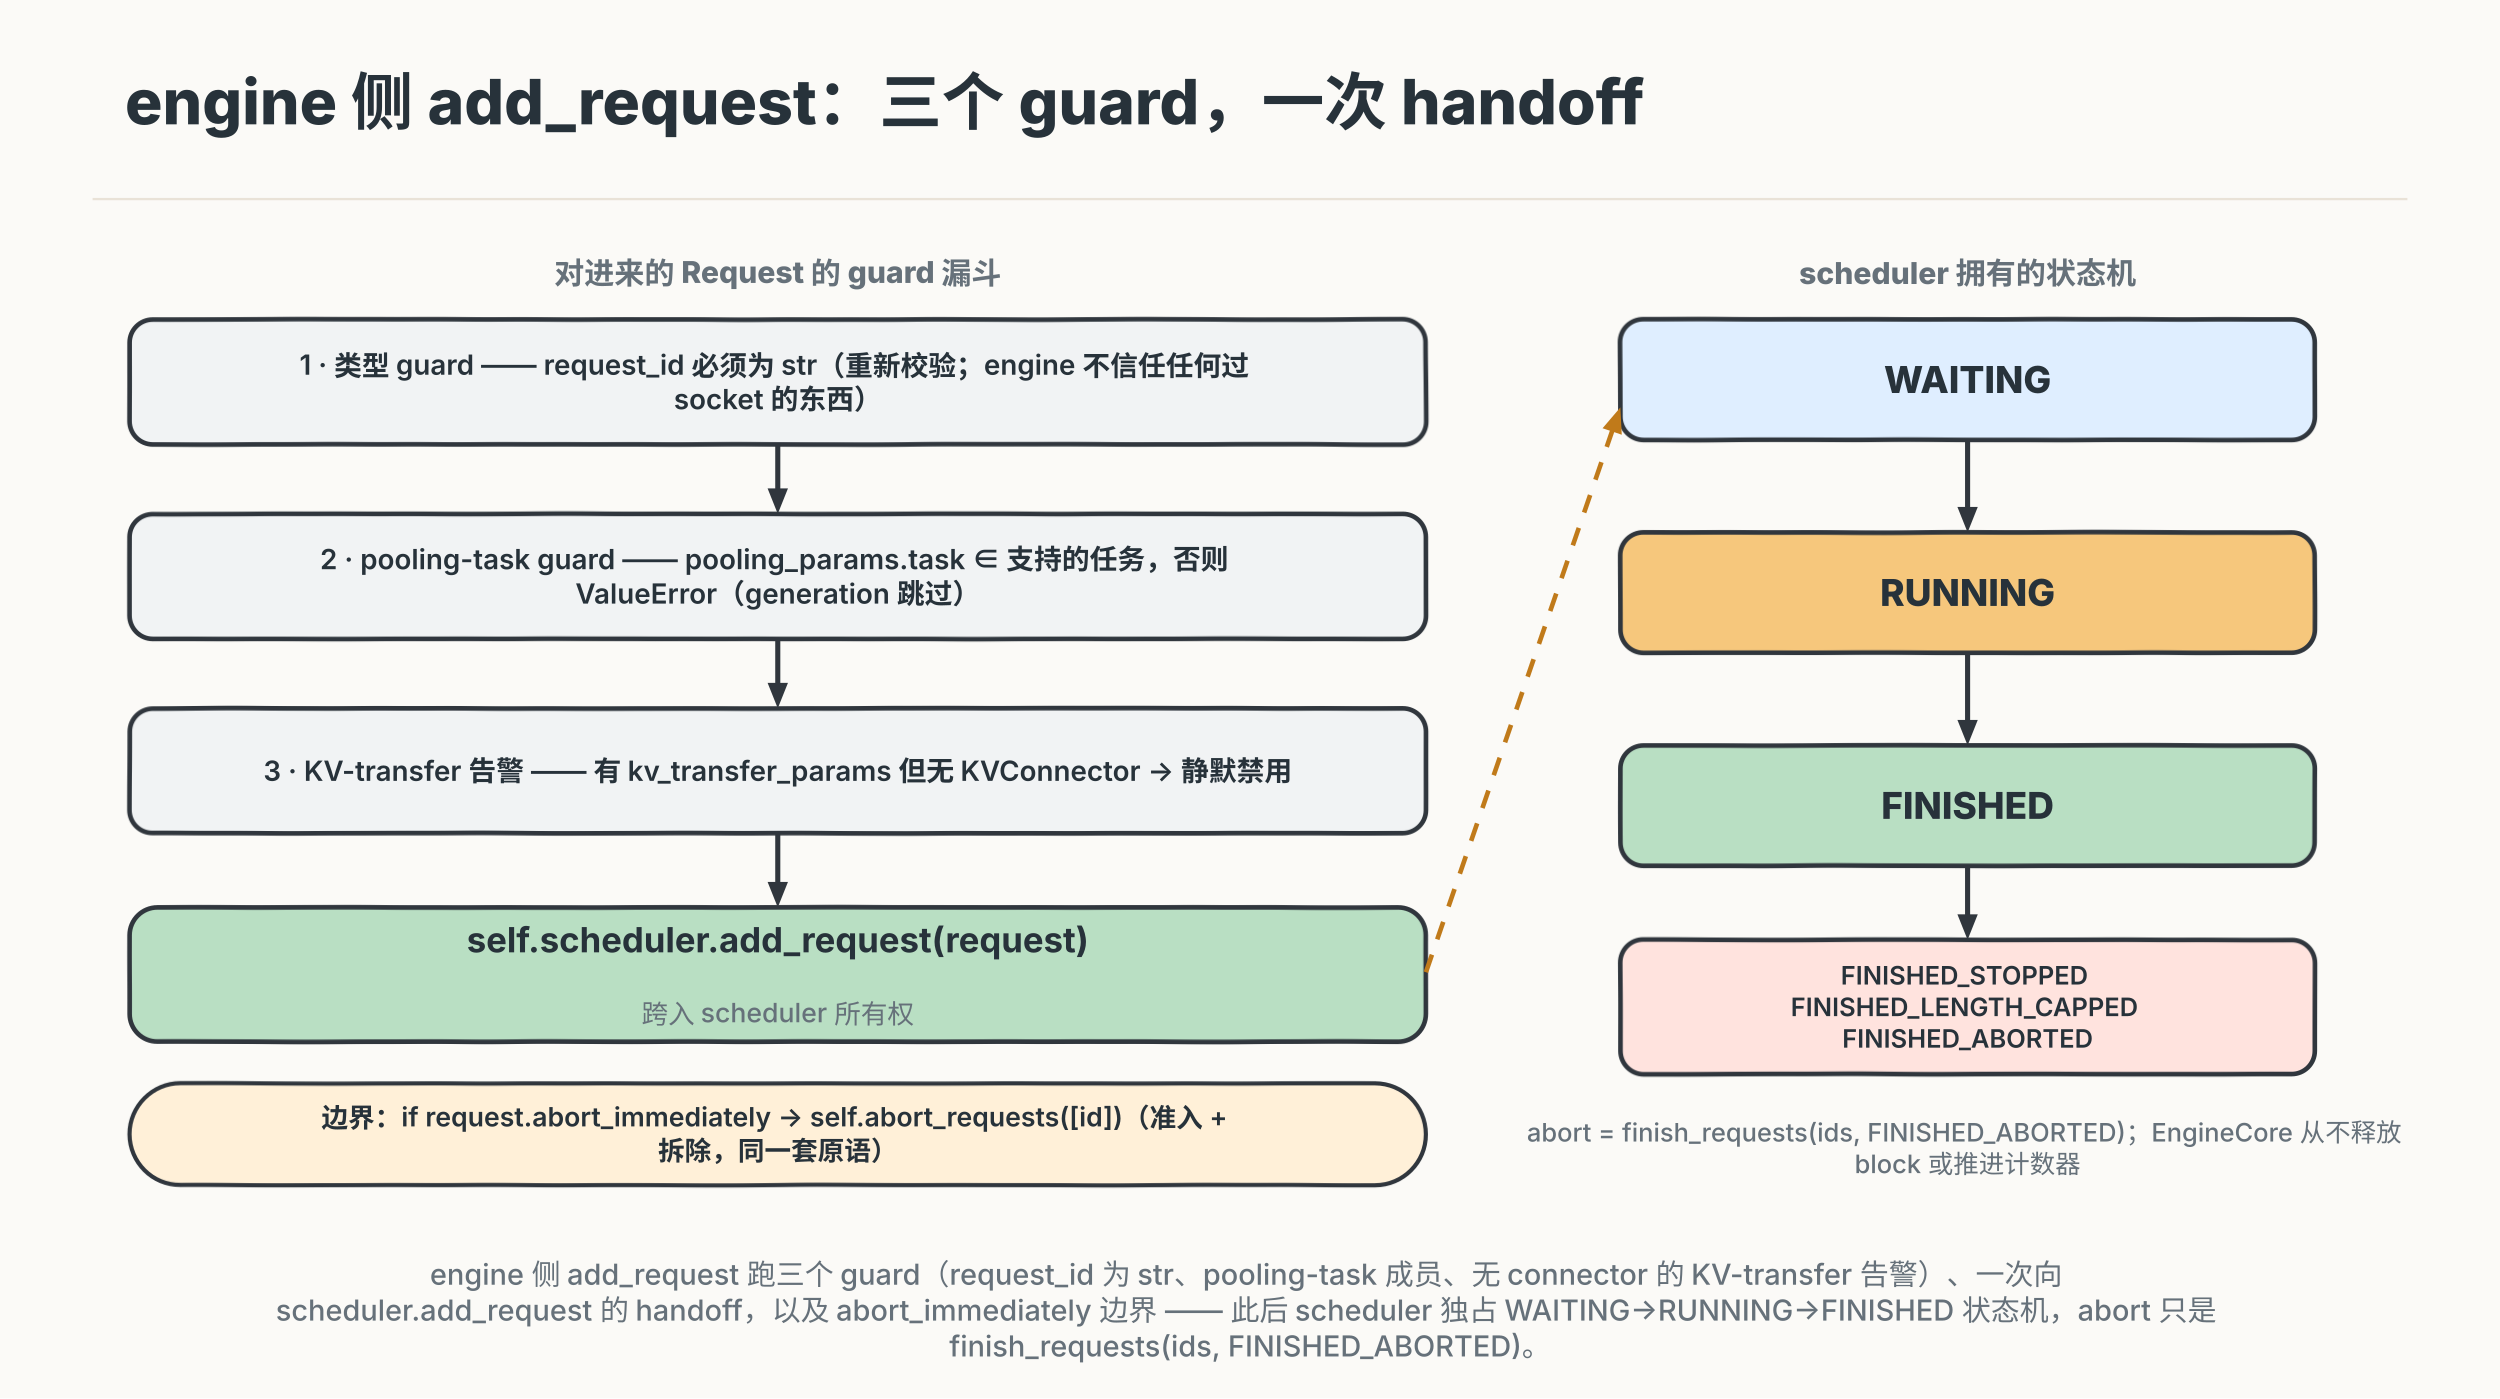
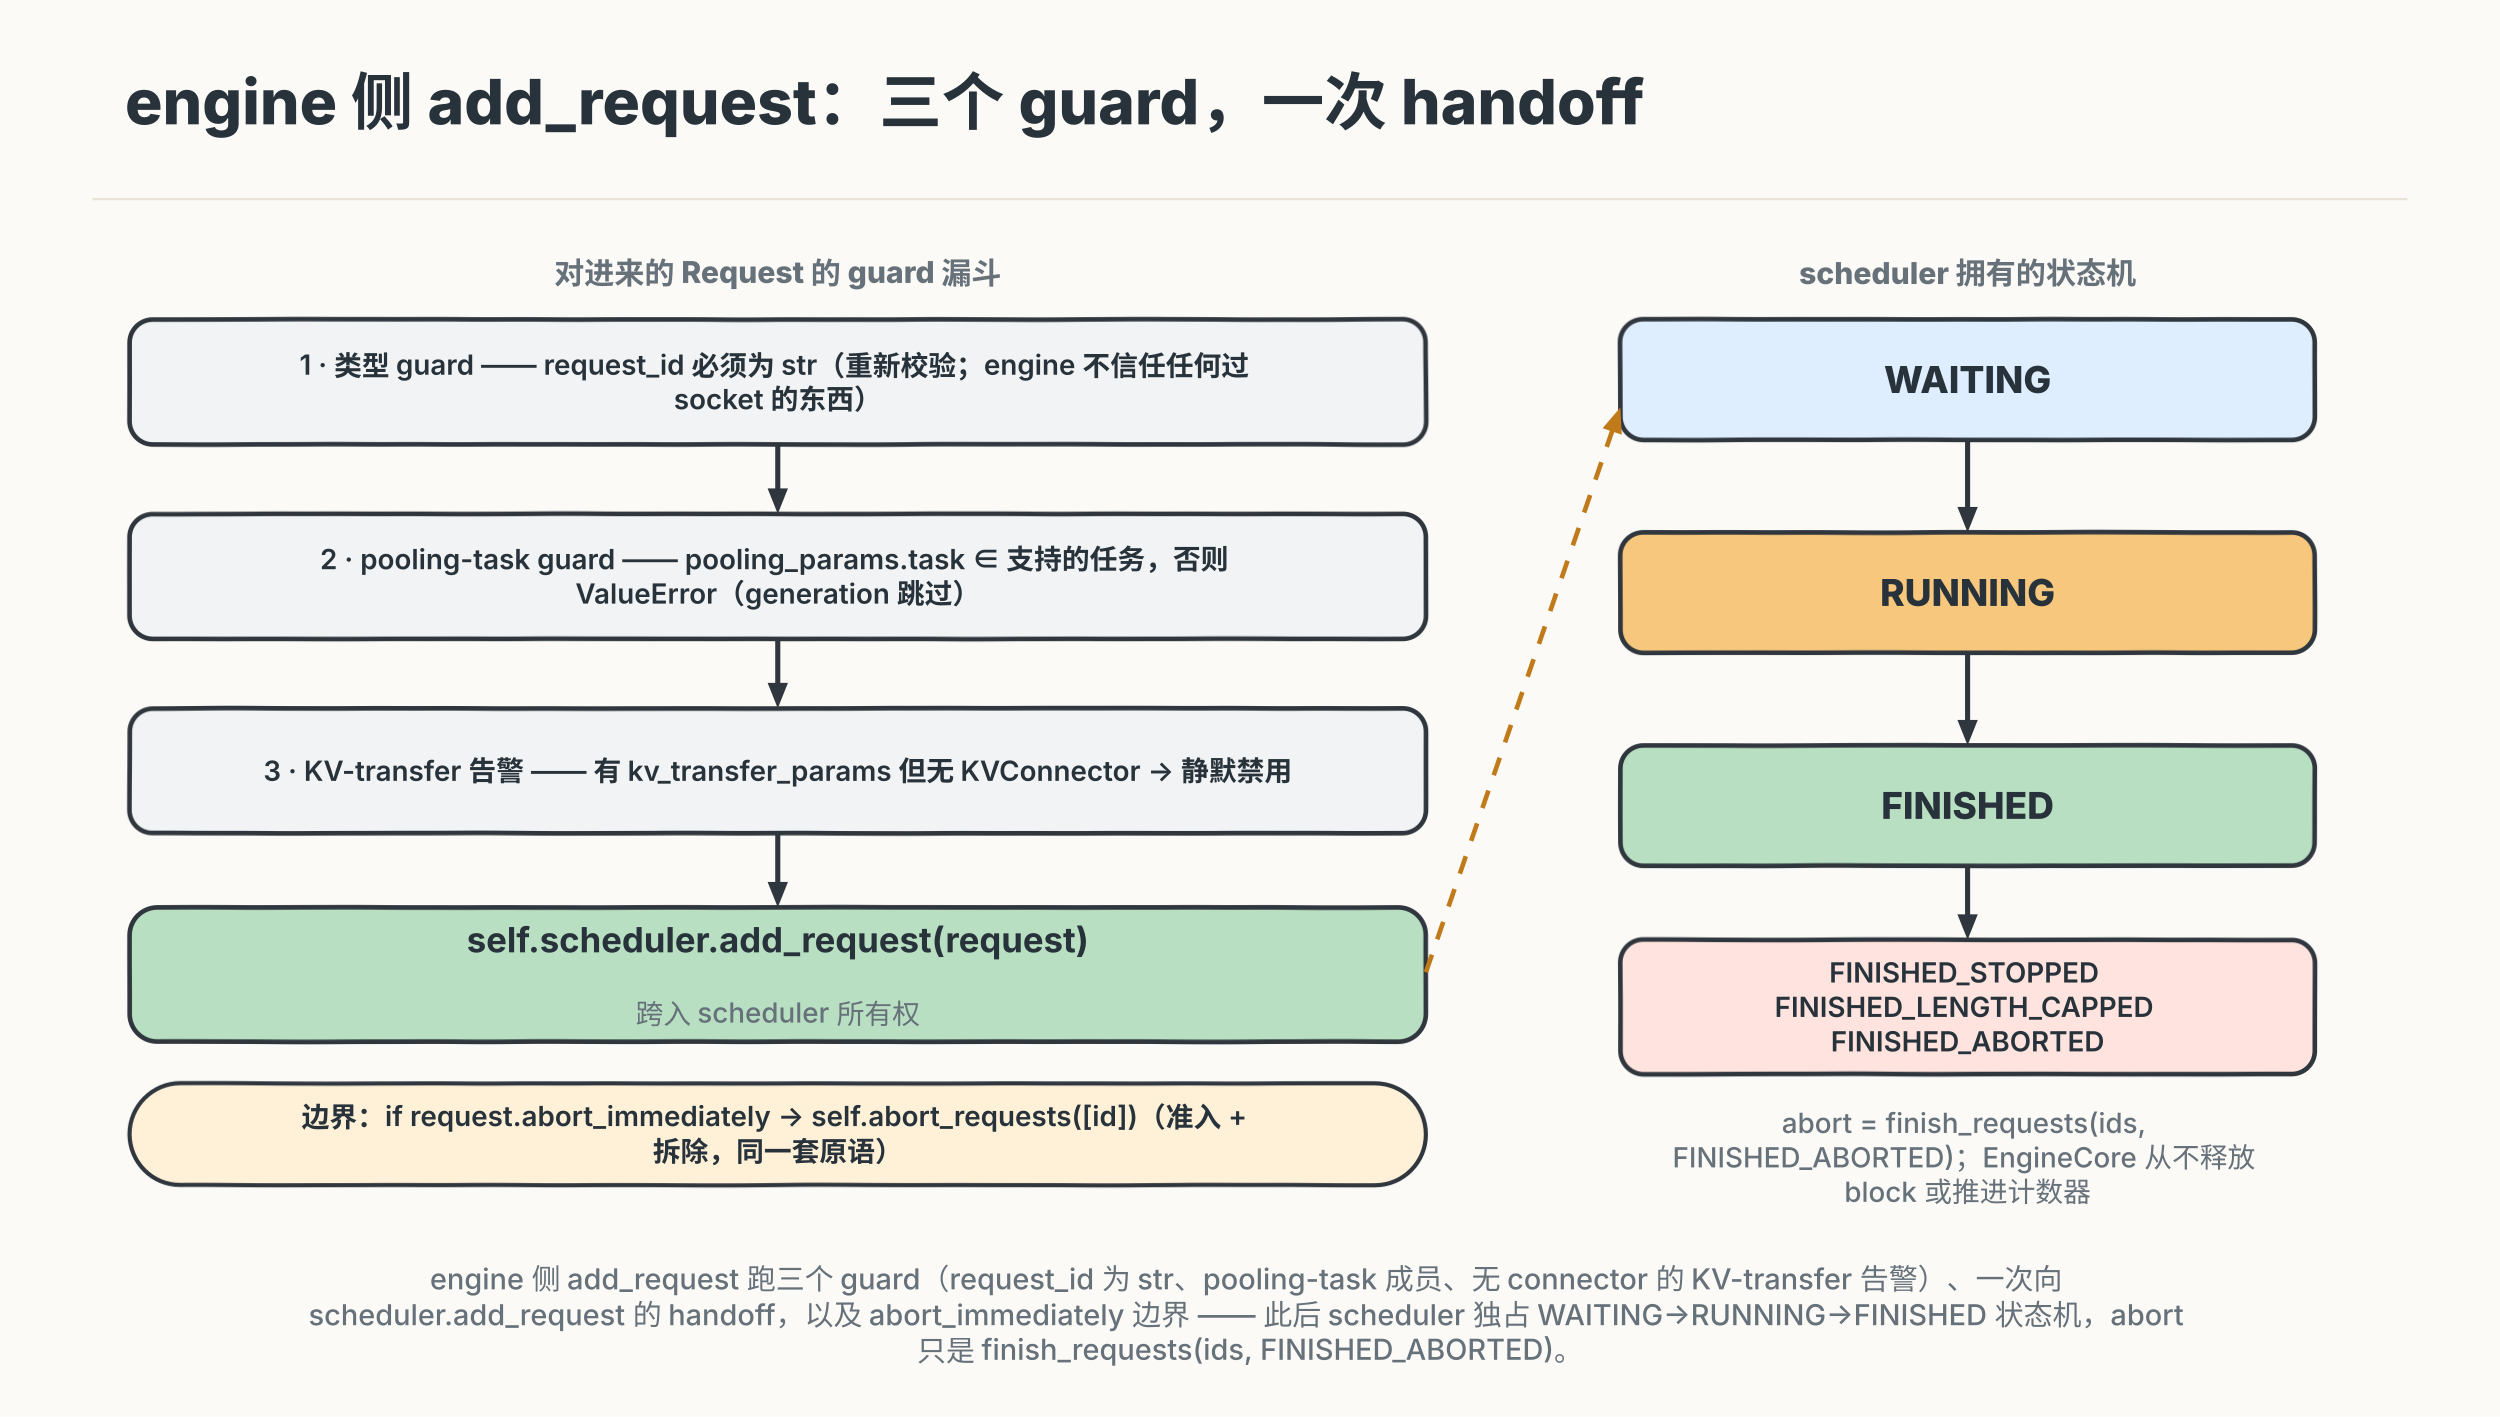
- <svg xmlns="http://www.w3.org/2000/svg" width="1080" height="604" viewBox="0 0 1080 604" role="img" aria-label="engine 侧 add_request：三个 guard，一次 handoff">
+ <svg xmlns="http://www.w3.org/2000/svg" width="1080" height="612" viewBox="0 0 1080 612" role="img" aria-label="engine 侧 add_request：三个 guard，一次 handoff">
  <defs>
    <filter id="roughen">
      <feTurbulence type="fractalNoise" baseFrequency="0.018" numOctaves="2" seed="7" result="noise" />
      <feDisplacementMap in="SourceGraphic" in2="noise" scale="0.55" />
    </filter>
    <marker id="arrow" viewBox="0 0 12 12" refX="9.2" refY="6" markerUnits="userSpaceOnUse" markerWidth="12" markerHeight="12" orient="auto-start-reverse">
      <path d="M 1.5 2 L 11 6 L 1.5 10 z" fill="#30363d" />
    </marker>
    <style>
    text { font-family: Inter, -apple-system, BlinkMacSystemFont, "Segoe UI", "PingFang SC", "Noto Sans CJK SC", Arial, sans-serif; }
    .rough { filter: url(#roughen); }
  </style>
  </defs>
-   <rect width="1080" height="604" fill="#fbfaf7" />
+   <rect width="1080" height="612" fill="#fbfaf7" />
  <path d="M 40 86 H 1040" stroke="#e9e2d7" stroke-width="1" />
  <text x="54" y="53.72" text-anchor="start" font-size="27" font-weight="800" fill="#27323a">
    <tspan x="54" dy="0">engine 侧 add_request：三个 guard，一次 handoff</tspan>
  </text>
  <text x="336" y="122.68" text-anchor="middle" font-size="13" font-weight="800" fill="#66717a">
    <tspan x="336" dy="0">对进来的 Request 的 guard 漏斗</tspan>
  </text>
  <rect class="rough" x="56" y="138" width="560" height="54" rx="10" fill="#f1f3f4" stroke="#30363d" stroke-width="2" />
  <text x="336" y="161.88" text-anchor="middle" font-size="12" font-weight="600" fill="#27323a">
    <tspan x="336" dy="0">1 · 类型 guard —— request_id 必须为 str（重新校验；engine 不信任任何过</tspan>
    <tspan x="336" dy="14.88">socket 的东西）</tspan>
  </text>
  <path d="M 336 192 L 336.0 215.0" fill="none" stroke="#30363d" stroke-width="2.2" />
  <path d="M 336 222 L 331.6 211.0 L 340.4 211.0 z" fill="#30363d" />
  <rect class="rough" x="56" y="222" width="560" height="54" rx="10" fill="#f1f3f4" stroke="#30363d" stroke-width="2" />
  <text x="336" y="245.88" text-anchor="middle" font-size="12" font-weight="600" fill="#27323a">
    <tspan x="336" dy="0">2 · pooling-task guard —— pooling_params.task ∈ 支持的任务，否则</tspan>
    <tspan x="336" dy="14.88">ValueError（generation 跳过）</tspan>
  </text>
  <path d="M 336 276 L 336.0 299.0" fill="none" stroke="#30363d" stroke-width="2.2" />
  <path d="M 336 306 L 331.6 295.0 L 340.4 295.0 z" fill="#30363d" />
  <rect class="rough" x="56" y="306" width="560" height="54" rx="10" fill="#f1f3f4" stroke="#30363d" stroke-width="2" />
  <text x="336" y="337.32" text-anchor="middle" font-size="12" font-weight="600" fill="#27323a">
    <tspan x="336" dy="0">3 · KV-transfer 告警 —— 有 kv_transfer_params 但无 KVConnector → 静默禁用</tspan>
  </text>
  <path d="M 336 360 L 336.0 385.0" fill="none" stroke="#30363d" stroke-width="2.2" />
  <path d="M 336 392 L 331.6 381.0 L 340.4 381.0 z" fill="#30363d" />
  <rect class="rough" x="56" y="392" width="560" height="58" rx="12" fill="#b9dfc3" stroke="#30363d" stroke-width="2" />
  <text x="336" y="411.4" text-anchor="middle" font-size="15" font-weight="700" fill="#27323a">
    <tspan x="336" dy="0">self.scheduler.add_request(request)</tspan>
  </text>
-   <text x="336" y="442.14" text-anchor="middle" font-size="11.5" font-weight="500" fill="#66717a">
+   <text x="336" y="442.32" text-anchor="middle" font-size="12" font-weight="500" fill="#66717a">
    <tspan x="336" dy="0">跨入 scheduler 所有权</tspan>
  </text>
  <rect class="rough" x="56" y="468" width="560" height="44" rx="22" fill="#fff0d8" stroke="#30363d" stroke-width="1.8" />
-   <text x="336" y="487.01" text-anchor="middle" font-size="11.5" font-weight="600" fill="#27323a">
+   <text x="336" y="486.88" text-anchor="middle" font-size="12" font-weight="600" fill="#27323a">
    <tspan x="336" dy="0">边界：if request.abort_immediately → self.abort_requests([id])（准入 +</tspan>
-     <tspan x="336" dy="14.26">拆除，同一套原语）</tspan>
+     <tspan x="336" dy="14.88">拆除，同一套原语）</tspan>
  </text>
  <text x="850" y="122.68" text-anchor="middle" font-size="13" font-weight="800" fill="#66717a">
    <tspan x="850" dy="0">scheduler 拥有的状态机</tspan>
  </text>
  <rect class="rough" x="700" y="138" width="300" height="52" rx="10" fill="#dfeeff" stroke="#30363d" stroke-width="2" />
  <text x="850" y="169.76" text-anchor="middle" font-size="16" font-weight="800" fill="#27323a">
    <tspan x="850" dy="0">WAITING</tspan>
  </text>
  <path d="M 850 190 L 850.0 223.0" fill="none" stroke="#30363d" stroke-width="2.2" />
  <path d="M 850 230 L 845.6 219.0 L 854.4 219.0 z" fill="#30363d" />
  <rect class="rough" x="700" y="230" width="300" height="52" rx="10" fill="#f6c77c" stroke="#30363d" stroke-width="2" />
  <text x="850" y="261.76" text-anchor="middle" font-size="16" font-weight="800" fill="#27323a">
    <tspan x="850" dy="0">RUNNING</tspan>
  </text>
  <path d="M 850 282 L 850.0 315.0" fill="none" stroke="#30363d" stroke-width="2.2" />
  <path d="M 850 322 L 845.6 311.0 L 854.4 311.0 z" fill="#30363d" />
  <rect class="rough" x="700" y="322" width="300" height="52" rx="10" fill="#b9dfc3" stroke="#30363d" stroke-width="2" />
  <text x="850" y="353.76" text-anchor="middle" font-size="16" font-weight="800" fill="#27323a">
    <tspan x="850" dy="0">FINISHED</tspan>
  </text>
  <path d="M 850 374 L 850.0 399.0" fill="none" stroke="#30363d" stroke-width="2.2" />
  <path d="M 850 406 L 845.6 395.0 L 854.4 395.0 z" fill="#30363d" />
  <rect class="rough" x="700" y="406" width="300" height="58" rx="10" fill="#ffe3de" stroke="#30363d" stroke-width="2" />
-   <text x="850" y="425.32" text-anchor="middle" font-size="11" font-weight="600" fill="#27323a">
+   <text x="850" y="424.44" text-anchor="middle" font-size="12" font-weight="600" fill="#27323a">
    <tspan x="850" dy="0">FINISHED_STOPPED</tspan>
-     <tspan x="850" dy="13.64">FINISHED_LENGTH_CAPPED</tspan>
-     <tspan x="850" dy="13.64">FINISHED_ABORTED</tspan>
+     <tspan x="850" dy="14.88">FINISHED_LENGTH_CAPPED</tspan>
+     <tspan x="850" dy="14.88">FINISHED_ABORTED</tspan>
  </text>
-   <text x="850" y="493.14" text-anchor="middle" font-size="11" font-weight="500" fill="#66717a">
-     <tspan x="850" dy="0">abort = finish_requests(ids, FINISHED_ABORTED)；EngineCore 从不释放</tspan>
-     <tspan x="850" dy="13.64">block 或推进计数器</tspan>
+   <text x="850" y="489.44" text-anchor="middle" font-size="12" font-weight="500" fill="#66717a">
+     <tspan x="850" dy="0">abort = finish_requests(ids,</tspan>
+     <tspan x="850" dy="14.88">FINISHED_ABORTED)；EngineCore 从不释放</tspan>
+     <tspan x="850" dy="14.88">block 或推进计数器</tspan>
  </text>
  <path d="M 616 420 L 697.7 182.6" fill="none" stroke="#c07a1a" stroke-width="2" stroke-dasharray="8 7" />
  <path d="M 700 176 L 700.6 187.8 L 692.3 185.0 z" fill="#c07a1a" />
-   <text x="540" y="555" text-anchor="middle" font-size="12.5" font-weight="500" fill="#66717a">
+   <text x="540" y="557" text-anchor="middle" font-size="12.5" font-weight="500" fill="#66717a">
    <tspan x="540" dy="0">engine 侧 add_request 跑三个 guard（request_id 为 str、pooling-task 成员、无 connector 的 KV-transfer 告警）、一次向</tspan>
-     <tspan x="540" dy="15.5">scheduler.add_request 的 handoff，以及 abort_immediately 边界 —— 此后 scheduler 独占 WAITING→RUNNING→FINISHED 状态机，abort 只是</tspan>
-     <tspan x="540" dy="15.5">finish_requests(ids, FINISHED_ABORTED)。</tspan>
+     <tspan x="540" dy="15.5">scheduler.add_request 的 handoff，以及 abort_immediately 边界 —— 此后 scheduler 独占 WAITING→RUNNING→FINISHED 状态机，abort</tspan>
+     <tspan x="540" dy="15.5">只是 finish_requests(ids, FINISHED_ABORTED)。</tspan>
  </text>
</svg>
